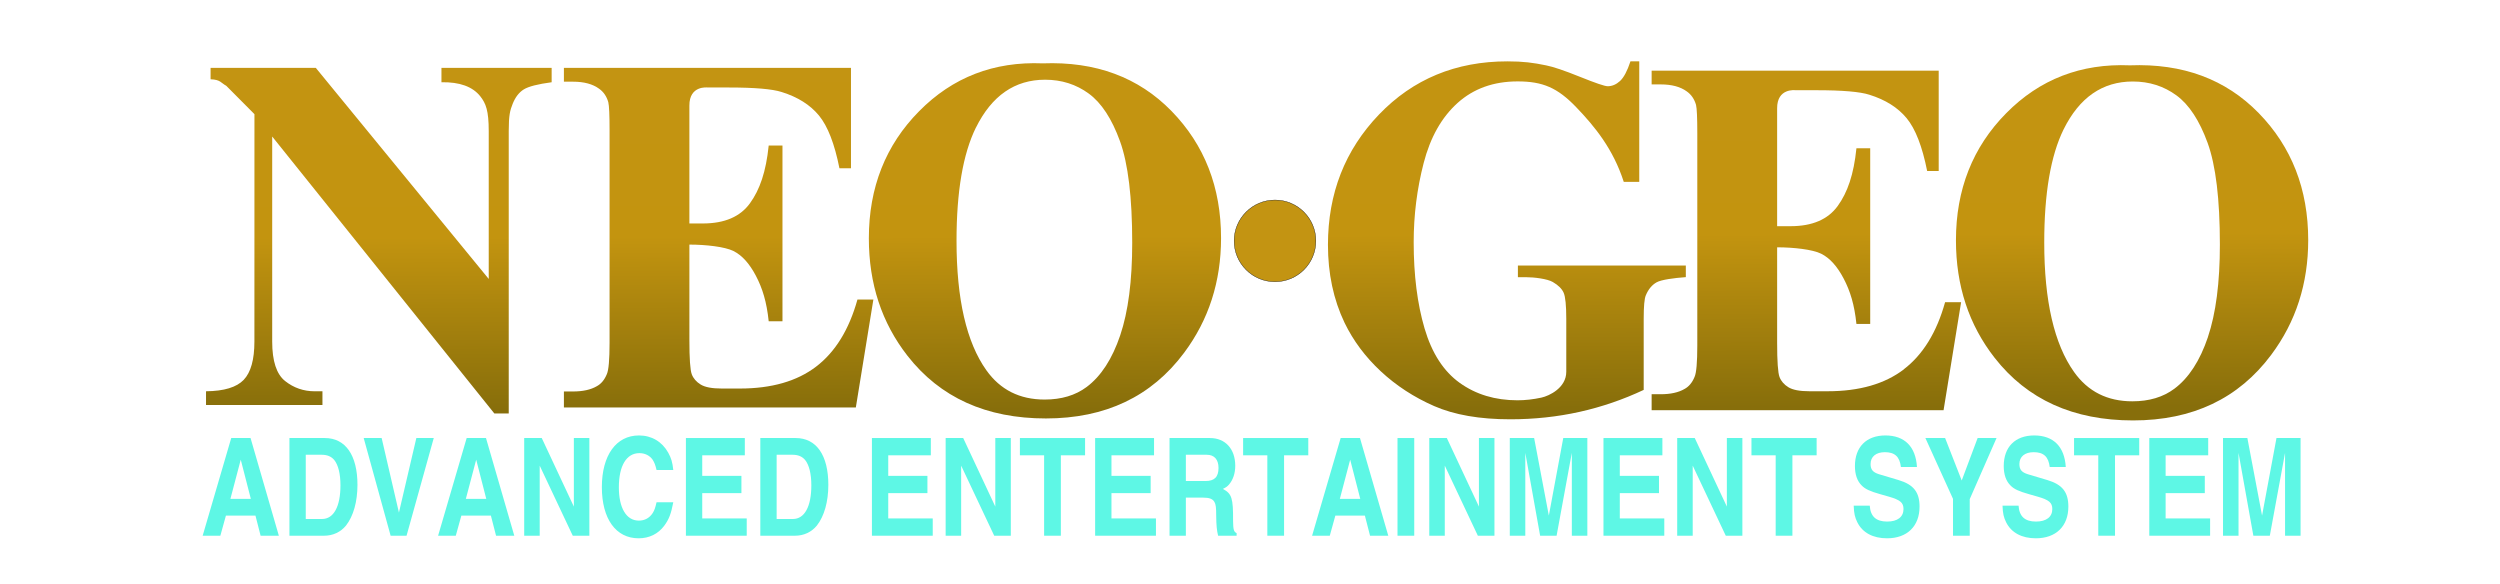
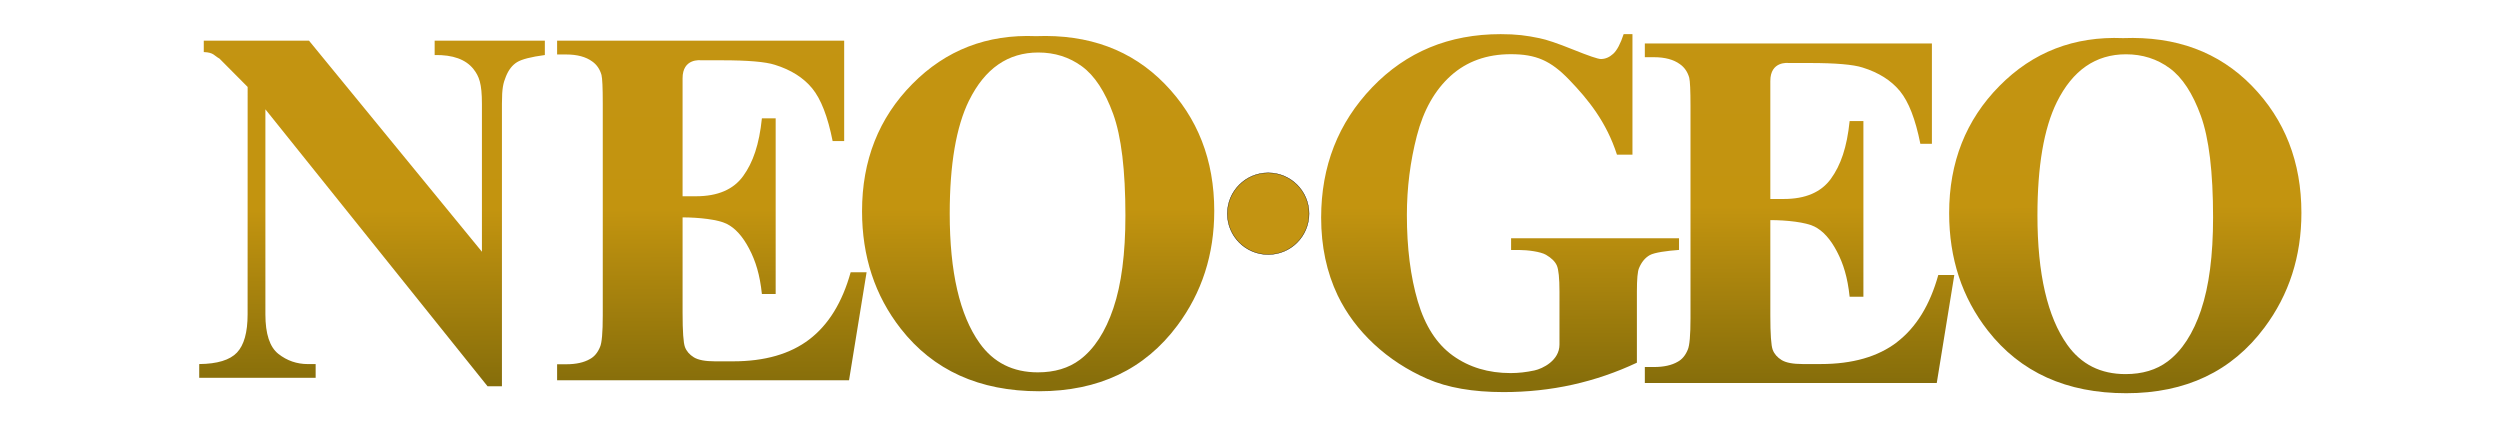
- <svg xmlns="http://www.w3.org/2000/svg" xmlns:xlink="http://www.w3.org/1999/xlink" version="1.1" viewBox="0 0 735 171.6" id="svg24" width="735" height="171.6">
+ <svg xmlns="http://www.w3.org/2000/svg" xmlns:xlink="http://www.w3.org/1999/xlink" version="1.1" viewBox="0 0 735 125.6" id="svg24">
  <defs id="defs28">
    <linearGradient id="linearGradient825">
      <stop style="stop-color:#c39412;stop-opacity:1" offset="0" id="stop821" />
      <stop id="stop945" offset="0.517" style="stop-color:#c3940f;stop-opacity:1" />
      <stop style="stop-color:#876e0b;stop-opacity:1" offset="1" id="stop823" />
    </linearGradient>
    <linearGradient xlink:href="#linearGradient825" id="linearGradient827" x1="1035.424" y1="352.182" x2="1035.735" y2="477.719" gradientUnits="userSpaceOnUse" />
    <linearGradient xlink:href="#linearGradient825" id="linearGradient955" gradientUnits="userSpaceOnUse" x1="1035.424" y1="352.182" x2="1035.735" y2="477.719" />
    <linearGradient xlink:href="#linearGradient825" id="linearGradient957" gradientUnits="userSpaceOnUse" x1="1035.424" y1="352.182" x2="1035.735" y2="477.719" />
    <linearGradient xlink:href="#linearGradient825" id="linearGradient959" gradientUnits="userSpaceOnUse" x1="1035.424" y1="352.182" x2="1035.735" y2="477.719" />
    <linearGradient xlink:href="#linearGradient825" id="linearGradient961" gradientUnits="userSpaceOnUse" x1="1035.424" y1="352.182" x2="1035.735" y2="477.719" />
    <linearGradient xlink:href="#linearGradient825" id="linearGradient963" gradientUnits="userSpaceOnUse" x1="1035.424" y1="352.182" x2="1035.735" y2="477.719" />
    <linearGradient xlink:href="#linearGradient825" id="linearGradient965" gradientUnits="userSpaceOnUse" x1="1035.424" y1="352.182" x2="1035.735" y2="477.719" />
    <linearGradient xlink:href="#linearGradient825" id="linearGradient967" gradientUnits="userSpaceOnUse" x1="1035.424" y1="352.182" x2="1035.735" y2="477.719" />
    <linearGradient xlink:href="#linearGradient825" id="linearGradient969" gradientUnits="userSpaceOnUse" x1="1035.424" y1="352.182" x2="1035.735" y2="477.719" />
    <linearGradient xlink:href="#linearGradient825" id="linearGradient971" gradientUnits="userSpaceOnUse" x1="1035.424" y1="352.182" x2="1035.735" y2="477.719" />
  </defs>
-   <g transform="matrix(0.9,0,0,0.9,-576.0967,-306.2779)" id="g22" style="fill:url(#linearGradient827);fill-opacity:1">
+   <g transform="matrix(0.9,0,0,0.9,-578.0967,-314.2775)" id="g22" style="fill:url(#linearGradient827);fill-opacity:1">
    <g transform="matrix(0.934032,0,0,0.934032,69.31126,27.64052)" id="g20" style="fill:url(#linearGradient971);fill-opacity:1;fill-rule:nonzero">
      <g transform="translate(1.5605469e-5)" id="g10" style="fill:url(#linearGradient961);fill-opacity:1">
        <path d="m 1142,431.7 h 2.911 c 2.715,0 7.366,0.559 9.28,1.683 1.916,1.114 3.177,2.364 3.786,3.747 0.611,1.385 0.92,4.436 0.92,9.148 v 18.5 c 0,5.583 -5.899,8.427 -8.743,9.044 -2.851,0.617 -5.624,0.926 -8.329,0.926 -7.789,0 -14.51,-2.026 -20.18,-6.081 -5.662,-4.058 -9.764,-10.4 -12.31,-19.05 -2.541,-8.637 -3.806,-18.68 -3.806,-30.15 0,-9.462 1.161,-18.69 3.485,-27.68 2.325,-8.994 6.283,-16 11.87,-21.03 5.587,-5.023 12.59,-7.537 21,-7.537 8.804,0 13.95,2.228 20.43,8.962 6.624,6.881 12.98,14.7 16.69,26.18 h 5.417 v -42.15 h -3.081 c -1.112,3.376 -2.326,5.667 -3.653,6.879 -1.331,1.215 -2.772,1.819 -4.318,1.819 -0.997,0 -4.227,-1.097 -9.675,-3.291 -5.451,-2.197 -9.396,-3.531 -11.83,-4.001 -4.483,-0.935 -7.966,-1.407 -13.55,-1.407 -18.04,0 -33.02,6.2 -44.92,18.6 -11.9,12.41 -17.85,27.6 -17.85,45.58 0,10.05 1.934,19.13 5.809,27.24 3.045,6.288 7.267,11.94 12.66,16.97 5.397,5.024 11.63,9.082 18.68,12.17 7.057,3.081 15.93,4.624 26.61,4.624 8.36,0 16.42,-0.864 24.2,-2.59 7.78,-1.732 15.26,-4.296 22.47,-7.691 v -24.86 c 0,-4.358 0.245,-7.098 0.743,-8.214 0.883,-2.122 2.139,-3.635 3.771,-4.551 1.629,-0.917 6.074,-1.514 10.22,-1.813 v -4.07 h -58.73 v 4.07 z" id="path4" style="fill:url(#linearGradient955);fill-opacity:1" />
        <path d="m 1277,463.9 c -6.694,5.127 -15.6,7.687 -26.71,7.687 h -6.334 c -3.393,0 -5.844,-0.463 -7.367,-1.396 -1.517,-0.934 -2.559,-2.127 -3.112,-3.585 -0.555,-1.456 -0.835,-5.447 -0.835,-11.97 v -33.39 c 5.706,0 12.39,0.742 15.39,2.235 2.994,1.485 5.627,4.391 7.886,8.711 2.27,4.32 3.754,9.089 4.459,15.86 h 4.816 v -61.45 h -4.816 c -0.941,9.233 -3.115,15.43 -6.529,20.16 -3.408,4.731 -8.909,7.096 -16.49,7.096 h -4.717 v -41.22 c -0.04,-7.164 6.347,-6.334 6.347,-6.334 h 7.462 c 9.025,0 15.17,0.527 18.45,1.579 5.622,1.748 9.971,4.492 13.05,8.221 3.078,3.736 5.461,9.886 7.162,18.46 h 4.037 v -35.1 h -100.4 v 4.808 h 3.167 c 3.856,0 6.9,0.816 9.117,2.444 1.58,1.108 2.664,2.687 3.246,4.725 0.293,1.219 0.441,4.514 0.441,9.876 v 74.26 c 0,5.944 -0.321,9.615 -0.966,11.02 -0.819,1.979 -1.989,3.379 -3.507,4.194 -2.108,1.227 -4.884,1.836 -8.331,1.836 h -3.167 v 5.586 h 102.1 l 6.135,-37.76 h -5.604 c -2.924,10.51 -7.735,18.33 -14.43,23.45" id="path6" style="fill:url(#linearGradient957);fill-opacity:1" />
        <path d="m 1356,357.6 c -17.11,-0.706 -31.53,4.871 -43.24,16.74 -11.73,11.86 -17.58,26.69 -17.58,44.47 0,15.84 4.503,29.53 13.52,41.07 11.4,14.6 27.54,21.91 48.42,21.91 20.81,0 36.93,-7.656 48.34,-22.97 8.61,-11.53 12.92,-24.9 12.92,-40.1 0,-17.78 -5.778,-32.59 -17.32,-44.43 -11.55,-11.84 -26.56,-17.4 -45.04,-16.69 m 27.29,95.04 c -2.792,8.27 -6.7,14.29 -11.72,18.05 -3.934,2.946 -8.841,4.415 -14.72,4.415 -8.728,0 -15.51,-3.415 -20.37,-10.24 -6.956,-9.769 -10.44,-24.86 -10.44,-45.29 0,-17.19 2.251,-30.37 6.758,-39.55 5.531,-11.18 13.6,-16.77 24.21,-16.77 5.76,0 10.85,1.621 15.27,4.858 4.42,3.236 8.055,8.785 10.91,16.64 2.851,7.861 4.278,19.7 4.278,35.54 0,13.3 -1.396,24.09 -4.194,32.36" id="path8" style="fill:url(#linearGradient959);fill-opacity:1" />
      </g>
      <path d="m 976.9,481.1 c 20.81,0 36.93,-7.657 48.34,-22.97 8.61,-11.54 12.92,-24.9 12.92,-40.1 0,-17.78 -5.778,-32.59 -17.32,-44.43 -11.55,-11.84 -26.56,-17.4 -45.04,-16.69 -17.11,-0.705 -31.53,4.871 -43.24,16.74 -11.73,11.86 -17.58,26.69 -17.58,44.47 0,15.84 4.503,29.53 13.52,41.07 11.4,14.6 27.54,21.91 48.42,21.91 m -24.5,-101.7 c 5.531,-11.18 13.6,-16.77 24.21,-16.77 5.76,0 10.85,1.618 15.27,4.856 4.42,3.237 8.055,8.786 10.91,16.64 2.851,7.861 4.278,19.7 4.278,35.53 0,13.3 -1.396,24.09 -4.194,32.36 -2.792,8.271 -6.7,14.29 -11.72,18.06 -3.934,2.944 -8.841,4.414 -14.72,4.414 -8.728,0 -15.51,-3.415 -20.37,-10.24 -6.956,-9.769 -10.44,-24.86 -10.44,-45.29 0,-17.19 2.251,-30.37 6.758,-39.55" id="path12" style="fill:url(#linearGradient963);fill-opacity:1" />
      <path d="m 916.6,439.5 h -5.605 c -2.923,10.51 -7.736,18.33 -14.43,23.45 -6.694,5.126 -15.6,7.687 -26.7,7.687 h -6.334 c -3.392,0 -5.842,-0.465 -7.367,-1.396 -1.518,-0.934 -2.558,-2.128 -3.114,-3.586 -0.554,-1.458 -0.834,-5.447 -0.834,-11.97 v -33.39 c 5.705,0 12.39,0.742 15.39,2.236 2.997,1.484 5.629,4.39 7.889,8.71 2.267,4.32 3.753,9.089 4.459,15.86 h 4.816 v -61.45 h -4.816 c -0.944,9.229 -3.119,15.43 -6.531,20.16 -3.405,4.731 -8.908,7.095 -16.49,7.095 h -4.72 v -41.22 c -0.039,-7.165 6.352,-6.334 6.352,-6.334 h 7.456 c 9.027,0 15.18,0.526 18.46,1.578 5.626,1.747 9.975,4.491 13.05,8.221 3.077,3.735 5.463,9.889 7.163,18.46 h 4.036 v -35.13 h -100.4 v 4.839 h 3.164 c 3.858,0 6.899,0.817 9.121,2.444 1.578,1.107 2.659,2.685 3.241,4.724 0.295,1.22 0.443,4.513 0.443,9.875 v 74.26 c 0,5.942 -0.321,9.615 -0.966,11.01 -0.817,1.979 -1.991,3.382 -3.504,4.195 -2.108,1.227 -4.884,1.836 -8.336,1.836 h -3.164 v 5.587 h 102.1 l 6.138,-37.76 z" id="path14" style="fill:url(#linearGradient965);fill-opacity:1" />
      <path d="m 723.9,471.6 h -2.71 c -3.888,0 -7.341,-1.193 -10.36,-3.58 -3.014,-2.388 -4.523,-6.986 -4.523,-13.8 V 382.5 l 77.69,96.85 5.037,0.006 v -98.78 c 0,-5.616 0.466,-7.246 1.393,-9.557 0.927,-2.311 2.223,-3.979 3.878,-5.003 1.656,-1.023 4.906,-1.856 9.738,-2.501 v -5.026 h -38.54 v 5.026 c 6.354,-0.116 10.89,1.521 13.58,4.915 1.97,2.515 2.954,5.008 2.954,12.15 v 51.73 l -60.48,-73.82 h -36.8 v 3.988 c 3.498,0.116 3.622,1.289 5.485,2.277 l 9.858,9.921 -0.014,79.54 c 0,6.289 -1.242,10.74 -3.723,13.36 -2.483,2.621 -6.885,3.959 -13.2,4.018 v 4.808 h 40.72 v -4.808 z" id="path16" style="fill:url(#linearGradient967);fill-opacity:1" />
      <path style="color:#000000;fill:url(#linearGradient969);fill-opacity:1;stroke:#000000;stroke-width:0.133;stroke-linecap:butt;stroke-linejoin:miter;stroke-miterlimit:4;stroke-dasharray:none;stroke-dashoffset:0;enable-background:accumulate" d="m 527.9,9.648 c 0,8.679 -7.036,15.71 -15.71,15.71 -8.679,0 -15.71,-7.036 -15.71,-15.71 0,-8.679 7.036,-15.71 15.71,-15.71 8.679,0 15.71,7.036 15.71,15.71 z" transform="matrix(0.9094573,0,0,0.9094573,591.2108,410.2244)" stroke-miterlimit="4" id="path18" />
    </g>
  </g>
-   <g aria-label="ADVANCED ENTERTAINMENT SYSTEM" style="font-style:normal;font-variant:normal;font-weight:normal;font-stretch:normal;font-size:40px;line-height:1.25;font-family:'NES Cyrillic';-inkscape-font-specification:'NES Cyrillic';letter-spacing:0px;word-spacing:0px;fill:#5ef7e5;fill-opacity:1;stroke:none" id="text883">
-     <path d="m 66.422,151.581 h 8.68 l 1.52,5.92 h 5.36 l -8.32,-28.72 h -5.68 l -8.4,28.72 h 5.2 z m 4.36,-16.44 2.96,11.52 h -6 z" style="font-style:normal;font-variant:normal;font-weight:bold;font-stretch:condensed;font-family:'Nimbus Sans L';-inkscape-font-specification:'Nimbus Sans L Bold Condensed';fill:#5ef7e5;fill-opacity:1" id="path845" />
-     <path d="m 85.094,157.501 h 10.2 c 2.6,0 4.88,-1.08 6.44,-3 2.16,-2.76 3.36,-7 3.36,-11.96 0,-8.72 -3.52,-13.76 -9.6,-13.76 h -10.4 z m 4.8,-23.8 h 4.72 c 1.6,0 2.8,0.52 3.64,1.52 1.2,1.48 1.84,4.08 1.84,7.48 0,6.24 -2,9.88 -5.4,9.88 h -4.8 z" style="font-style:normal;font-variant:normal;font-weight:bold;font-stretch:condensed;font-family:'Nimbus Sans L';-inkscape-font-specification:'Nimbus Sans L Bold Condensed';fill:#5ef7e5;fill-opacity:1" id="path847" />
-     <path d="m 117.286,150.701 -5.08,-21.92 h -5.28 l 7.92,28.72 h 4.68 l 8,-28.72 h -5.12 z" style="font-style:normal;font-variant:normal;font-weight:bold;font-stretch:condensed;font-family:'Nimbus Sans L';-inkscape-font-specification:'Nimbus Sans L Bold Condensed';fill:#5ef7e5;fill-opacity:1" id="path849" />
-     <path d="m 135.641,151.581 h 8.68 l 1.52,5.92 h 5.36 l -8.32,-28.72 h -5.68 l -8.4,28.72 h 5.2 z m 4.36,-16.44 2.96,11.52 h -6 z" style="font-style:normal;font-variant:normal;font-weight:bold;font-stretch:condensed;font-family:'Nimbus Sans L';-inkscape-font-specification:'Nimbus Sans L Bold Condensed';fill:#5ef7e5;fill-opacity:1" id="path851" />
-     <path d="m 168.713,148.941 -9.44,-20.16 h -5.16 v 28.72 h 4.56 v -20.6 l 9.72,20.6 h 4.88 v -28.72 h -4.56 z" style="font-style:normal;font-variant:normal;font-weight:bold;font-stretch:condensed;font-family:'Nimbus Sans L';-inkscape-font-specification:'Nimbus Sans L Bold Condensed';fill:#5ef7e5;fill-opacity:1" id="path853" />
-     <path d="m 197.945,138.181 c -0.24,-2.28 -0.6,-3.48 -1.48,-5.08 -1.8,-3.24 -4.88,-5.08 -8.6,-5.08 -6.72,0 -10.92,5.84 -10.92,15.2 0,9.32 4.12,15.04 10.8,15.04 3.12,0 5.76,-1.28 7.56,-3.72 1.36,-1.84 2,-3.48 2.64,-6.88 h -4.92 c -0.36,1.6 -0.6,2.32 -1.12,3.16 -0.96,1.48 -2.36,2.24 -4.08,2.24 -3.68,0 -5.88,-3.68 -5.88,-9.8 0,-6.32 2.24,-10.04 6.04,-10.04 1.64,0 3.04,0.72 3.88,1.92 0.52,0.84 0.8,1.48 1.16,3.04 z" style="font-style:normal;font-variant:normal;font-weight:bold;font-stretch:condensed;font-family:'Nimbus Sans L';-inkscape-font-specification:'Nimbus Sans L Bold Condensed';fill:#5ef7e5;fill-opacity:1" id="path855" />
-     <path d="m 218.977,128.781 h -17.32 v 28.72 h 17.88 v -5.08 h -13.08 v -7.44 h 11.52 v -5.08 h -11.52 v -6.04 h 12.52 z" style="font-style:normal;font-variant:normal;font-weight:bold;font-stretch:condensed;font-family:'Nimbus Sans L';-inkscape-font-specification:'Nimbus Sans L Bold Condensed';fill:#5ef7e5;fill-opacity:1" id="path857" />
-     <path d="m 223.532,157.501 h 10.2 c 2.6,0 4.88,-1.08 6.44,-3 2.16,-2.76 3.36,-7 3.36,-11.96 0,-8.72 -3.52,-13.76 -9.6,-13.76 h -10.4 z m 4.8,-23.8 h 4.72 c 1.6,0 2.8,0.52 3.64,1.52 1.2,1.48 1.84,4.08 1.84,7.48 0,6.24 -2,9.88 -5.4,9.88 h -4.8 z" style="font-style:normal;font-variant:normal;font-weight:bold;font-stretch:condensed;font-family:'Nimbus Sans L';-inkscape-font-specification:'Nimbus Sans L Bold Condensed';fill:#5ef7e5;fill-opacity:1" id="path859" />
-     <path d="m 273.664,128.781 h -17.32 v 28.72 h 17.88 v -5.08 h -13.08 v -7.44 h 11.52 v -5.08 h -11.52 v -6.04 h 12.52 z" style="font-style:normal;font-variant:normal;font-weight:bold;font-stretch:condensed;font-family:'Nimbus Sans L';-inkscape-font-specification:'Nimbus Sans L Bold Condensed';fill:#5ef7e5;fill-opacity:1" id="path861" />
-     <path d="m 292.619,148.941 -9.44,-20.16 h -5.16 v 28.72 h 4.56 v -20.6 l 9.72,20.6 h 4.88 v -28.72 h -4.56 z" style="font-style:normal;font-variant:normal;font-weight:bold;font-stretch:condensed;font-family:'Nimbus Sans L';-inkscape-font-specification:'Nimbus Sans L Bold Condensed';fill:#5ef7e5;fill-opacity:1" id="path863" />
-     <path d="m 311.891,133.861 h 7.12 v -5.08 h -19.16 v 5.08 h 7.12 v 23.64 h 4.92 z" style="font-style:normal;font-variant:normal;font-weight:bold;font-stretch:condensed;font-family:'Nimbus Sans L';-inkscape-font-specification:'Nimbus Sans L Bold Condensed';fill:#5ef7e5;fill-opacity:1" id="path865" />
-     <path d="m 339.289,128.781 h -17.32 v 28.72 h 17.88 v -5.08 h -13.08 v -7.44 h 11.52 v -5.08 h -11.52 v -6.04 h 12.52 z" style="font-style:normal;font-variant:normal;font-weight:bold;font-stretch:condensed;font-family:'Nimbus Sans L';-inkscape-font-specification:'Nimbus Sans L Bold Condensed';fill:#5ef7e5;fill-opacity:1" id="path867" />
-     <path d="m 343.844,157.501 h 4.8 v -11.2 h 5.08 c 1.8,0 2.8,0.36 3.32,1.28 0.4,0.68 0.52,1.6 0.52,4.16 0.04,2.72 0.16,4.12 0.56,5.76 h 5.44 v -0.76 c -0.84,-0.4 -1,-1.04 -1.04,-3.56 0.04,-6.72 -0.36,-8.04 -3,-9.44 0.92,-0.44 1.32,-0.72 1.8,-1.28 1.2,-1.4 1.84,-3.32 1.84,-5.52 0,-4.96 -2.92,-8.16 -7.44,-8.16 h -11.88 z m 4.8,-16.08 v -7.72 h 6.16 c 2.2,0 3.44,1.4 3.44,3.88 0,2.64 -1.2,3.84 -3.8,3.84 z" style="font-style:normal;font-variant:normal;font-weight:bold;font-stretch:condensed;font-family:'Nimbus Sans L';-inkscape-font-specification:'Nimbus Sans L Bold Condensed';fill:#5ef7e5;fill-opacity:1" id="path869" />
-     <path d="m 377.516,133.861 h 7.12 v -5.08 h -19.16 v 5.08 h 7.12 v 23.64 h 4.92 z" style="font-style:normal;font-variant:normal;font-weight:bold;font-stretch:condensed;font-family:'Nimbus Sans L';-inkscape-font-specification:'Nimbus Sans L Bold Condensed';fill:#5ef7e5;fill-opacity:1" id="path871" />
-     <path d="m 392.594,151.581 h 8.68 l 1.52,5.92 h 5.36 l -8.32,-28.72 h -5.68 l -8.4,28.72 h 5.2 z m 4.36,-16.44 2.96,11.52 h -6 z" style="font-style:normal;font-variant:normal;font-weight:bold;font-stretch:condensed;font-family:'Nimbus Sans L';-inkscape-font-specification:'Nimbus Sans L Bold Condensed';fill:#5ef7e5;fill-opacity:1" id="path873" />
-     <path d="m 415.786,128.781 h -4.92 v 28.72 h 4.92 z" style="font-style:normal;font-variant:normal;font-weight:bold;font-stretch:condensed;font-family:'Nimbus Sans L';-inkscape-font-specification:'Nimbus Sans L Bold Condensed';fill:#5ef7e5;fill-opacity:1" id="path875" />
-     <path d="m 434.807,148.941 -9.44,-20.16 h -5.16 v 28.72 h 4.56 v -20.6 l 9.72,20.6 h 4.88 v -28.72 h -4.56 z" style="font-style:normal;font-variant:normal;font-weight:bold;font-stretch:condensed;font-family:'Nimbus Sans L';-inkscape-font-specification:'Nimbus Sans L Bold Condensed';fill:#5ef7e5;fill-opacity:1" id="path877" />
-     <path d="m 466.678,128.781 h -7.08 l -4.24,22.8 -4.32,-22.8 h -7.16 v 28.72 h 4.56 v -24.36 l 4.36,24.36 h 4.84 l 4.48,-24.36 v 24.36 h 4.56 z" style="font-style:normal;font-variant:normal;font-weight:bold;font-stretch:condensed;font-family:'Nimbus Sans L';-inkscape-font-specification:'Nimbus Sans L Bold Condensed';fill:#5ef7e5;fill-opacity:1" id="path879" />
-     <path d="m 488.742,128.781 h -17.32 v 28.72 h 17.88 v -5.08 h -13.08 v -7.44 h 11.52 v -5.08 h -11.52 v -6.04 h 12.52 z" style="font-style:normal;font-variant:normal;font-weight:bold;font-stretch:condensed;font-family:'Nimbus Sans L';-inkscape-font-specification:'Nimbus Sans L Bold Condensed';fill:#5ef7e5;fill-opacity:1" id="path881" />
-     <path d="m 507.697,148.941 -9.44,-20.16 h -5.16 v 28.72 h 4.56 v -20.6 l 9.72,20.6 h 4.88 v -28.72 h -4.56 z" style="font-style:normal;font-variant:normal;font-weight:bold;font-stretch:condensed;font-family:'Nimbus Sans L';-inkscape-font-specification:'Nimbus Sans L Bold Condensed';fill:#5ef7e5;fill-opacity:1" id="path883" />
-     <path d="m 526.969,133.861 h 7.12 v -5.08 h -19.16 v 5.08 h 7.12 v 23.64 h 4.92 z" style="font-style:normal;font-variant:normal;font-weight:bold;font-stretch:condensed;font-family:'Nimbus Sans L';-inkscape-font-specification:'Nimbus Sans L Bold Condensed';fill:#5ef7e5;fill-opacity:1" id="path885" />
-     <path d="m 544.988,148.661 c 0.08,2.32 0.36,3.48 1.08,4.92 1.52,3.04 4.6,4.68 8.72,4.68 5.92,0 9.56,-3.56 9.56,-9.32 0,-4.24 -1.76,-6.48 -6.16,-7.8 l -5.76,-1.72 c -1.8,-0.56 -2.48,-1.36 -2.48,-3 0,-2.16 1.6,-3.48 4.2,-3.48 2.92,0 4.36,1.32 4.72,4.36 h 4.72 c -0.36,-6 -3.64,-9.28 -9.28,-9.28 -5.6,0 -8.96,3.4 -8.96,9 0,2.48 0.68,4.44 2,5.72 1,1.04 2.48,1.72 5.48,2.56 l 2.52,0.72 c 3.32,0.96 4.28,1.76 4.28,3.64 0,2.32 -1.76,3.68 -4.8,3.68 -3.28,0 -4.92,-1.52 -5.12,-4.68 z" style="font-style:normal;font-variant:normal;font-weight:bold;font-stretch:condensed;font-family:'Nimbus Sans L';-inkscape-font-specification:'Nimbus Sans L Bold Condensed';fill:#5ef7e5;fill-opacity:1" id="path887" />
-     <path d="m 579.103,146.741 7.88,-17.96 h -5.56 l -4.68,12.48 -4.88,-12.48 h -5.8 l 8.12,17.88 v 10.84 h 4.92 z" style="font-style:normal;font-variant:normal;font-weight:bold;font-stretch:condensed;font-family:'Nimbus Sans L';-inkscape-font-specification:'Nimbus Sans L Bold Condensed';fill:#5ef7e5;fill-opacity:1" id="path889" />
-     <path d="m 588.738,148.661 c 0.08,2.32 0.36,3.48 1.08,4.92 1.52,3.04 4.6,4.68 8.72,4.68 5.92,0 9.56,-3.56 9.56,-9.32 0,-4.24 -1.76,-6.48 -6.16,-7.8 l -5.76,-1.72 c -1.8,-0.56 -2.48,-1.36 -2.48,-3 0,-2.16 1.6,-3.48 4.2,-3.48 2.92,0 4.36,1.32 4.72,4.36 h 4.72 c -0.36,-6 -3.64,-9.28 -9.28,-9.28 -5.6,0 -8.96,3.4 -8.96,9 0,2.48 0.68,4.44 2,5.72 1,1.04 2.48,1.72 5.48,2.56 l 2.52,0.72 c 3.32,0.96 4.28,1.76 4.28,3.64 0,2.32 -1.76,3.68 -4.8,3.68 -3.28,0 -4.92,-1.52 -5.12,-4.68 z" style="font-style:normal;font-variant:normal;font-weight:bold;font-stretch:condensed;font-family:'Nimbus Sans L';-inkscape-font-specification:'Nimbus Sans L Bold Condensed';fill:#5ef7e5;fill-opacity:1" id="path891" />
-     <path d="m 621.813,133.861 h 7.12 v -5.08 h -19.16 v 5.08 h 7.12 v 23.64 h 4.92 z" style="font-style:normal;font-variant:normal;font-weight:bold;font-stretch:condensed;font-family:'Nimbus Sans L';-inkscape-font-specification:'Nimbus Sans L Bold Condensed';fill:#5ef7e5;fill-opacity:1" id="path893" />
-     <path d="m 649.211,128.781 h -17.32 v 28.72 h 17.88 v -5.08 h -13.08 v -7.44 h 11.52 v -5.08 h -11.52 v -6.04 h 12.52 z" style="font-style:normal;font-variant:normal;font-weight:bold;font-stretch:condensed;font-family:'Nimbus Sans L';-inkscape-font-specification:'Nimbus Sans L Bold Condensed';fill:#5ef7e5;fill-opacity:1" id="path895" />
-     <path d="m 676.366,128.781 h -7.08 l -4.24,22.8 -4.32,-22.8 h -7.16 v 28.72 h 4.56 v -24.36 l 4.36,24.36 h 4.84 l 4.48,-24.36 v 24.36 h 4.56 z" style="font-style:normal;font-variant:normal;font-weight:bold;font-stretch:condensed;font-family:'Nimbus Sans L';-inkscape-font-specification:'Nimbus Sans L Bold Condensed';fill:#5ef7e5;fill-opacity:1" id="path897" />
-   </g>
</svg>
